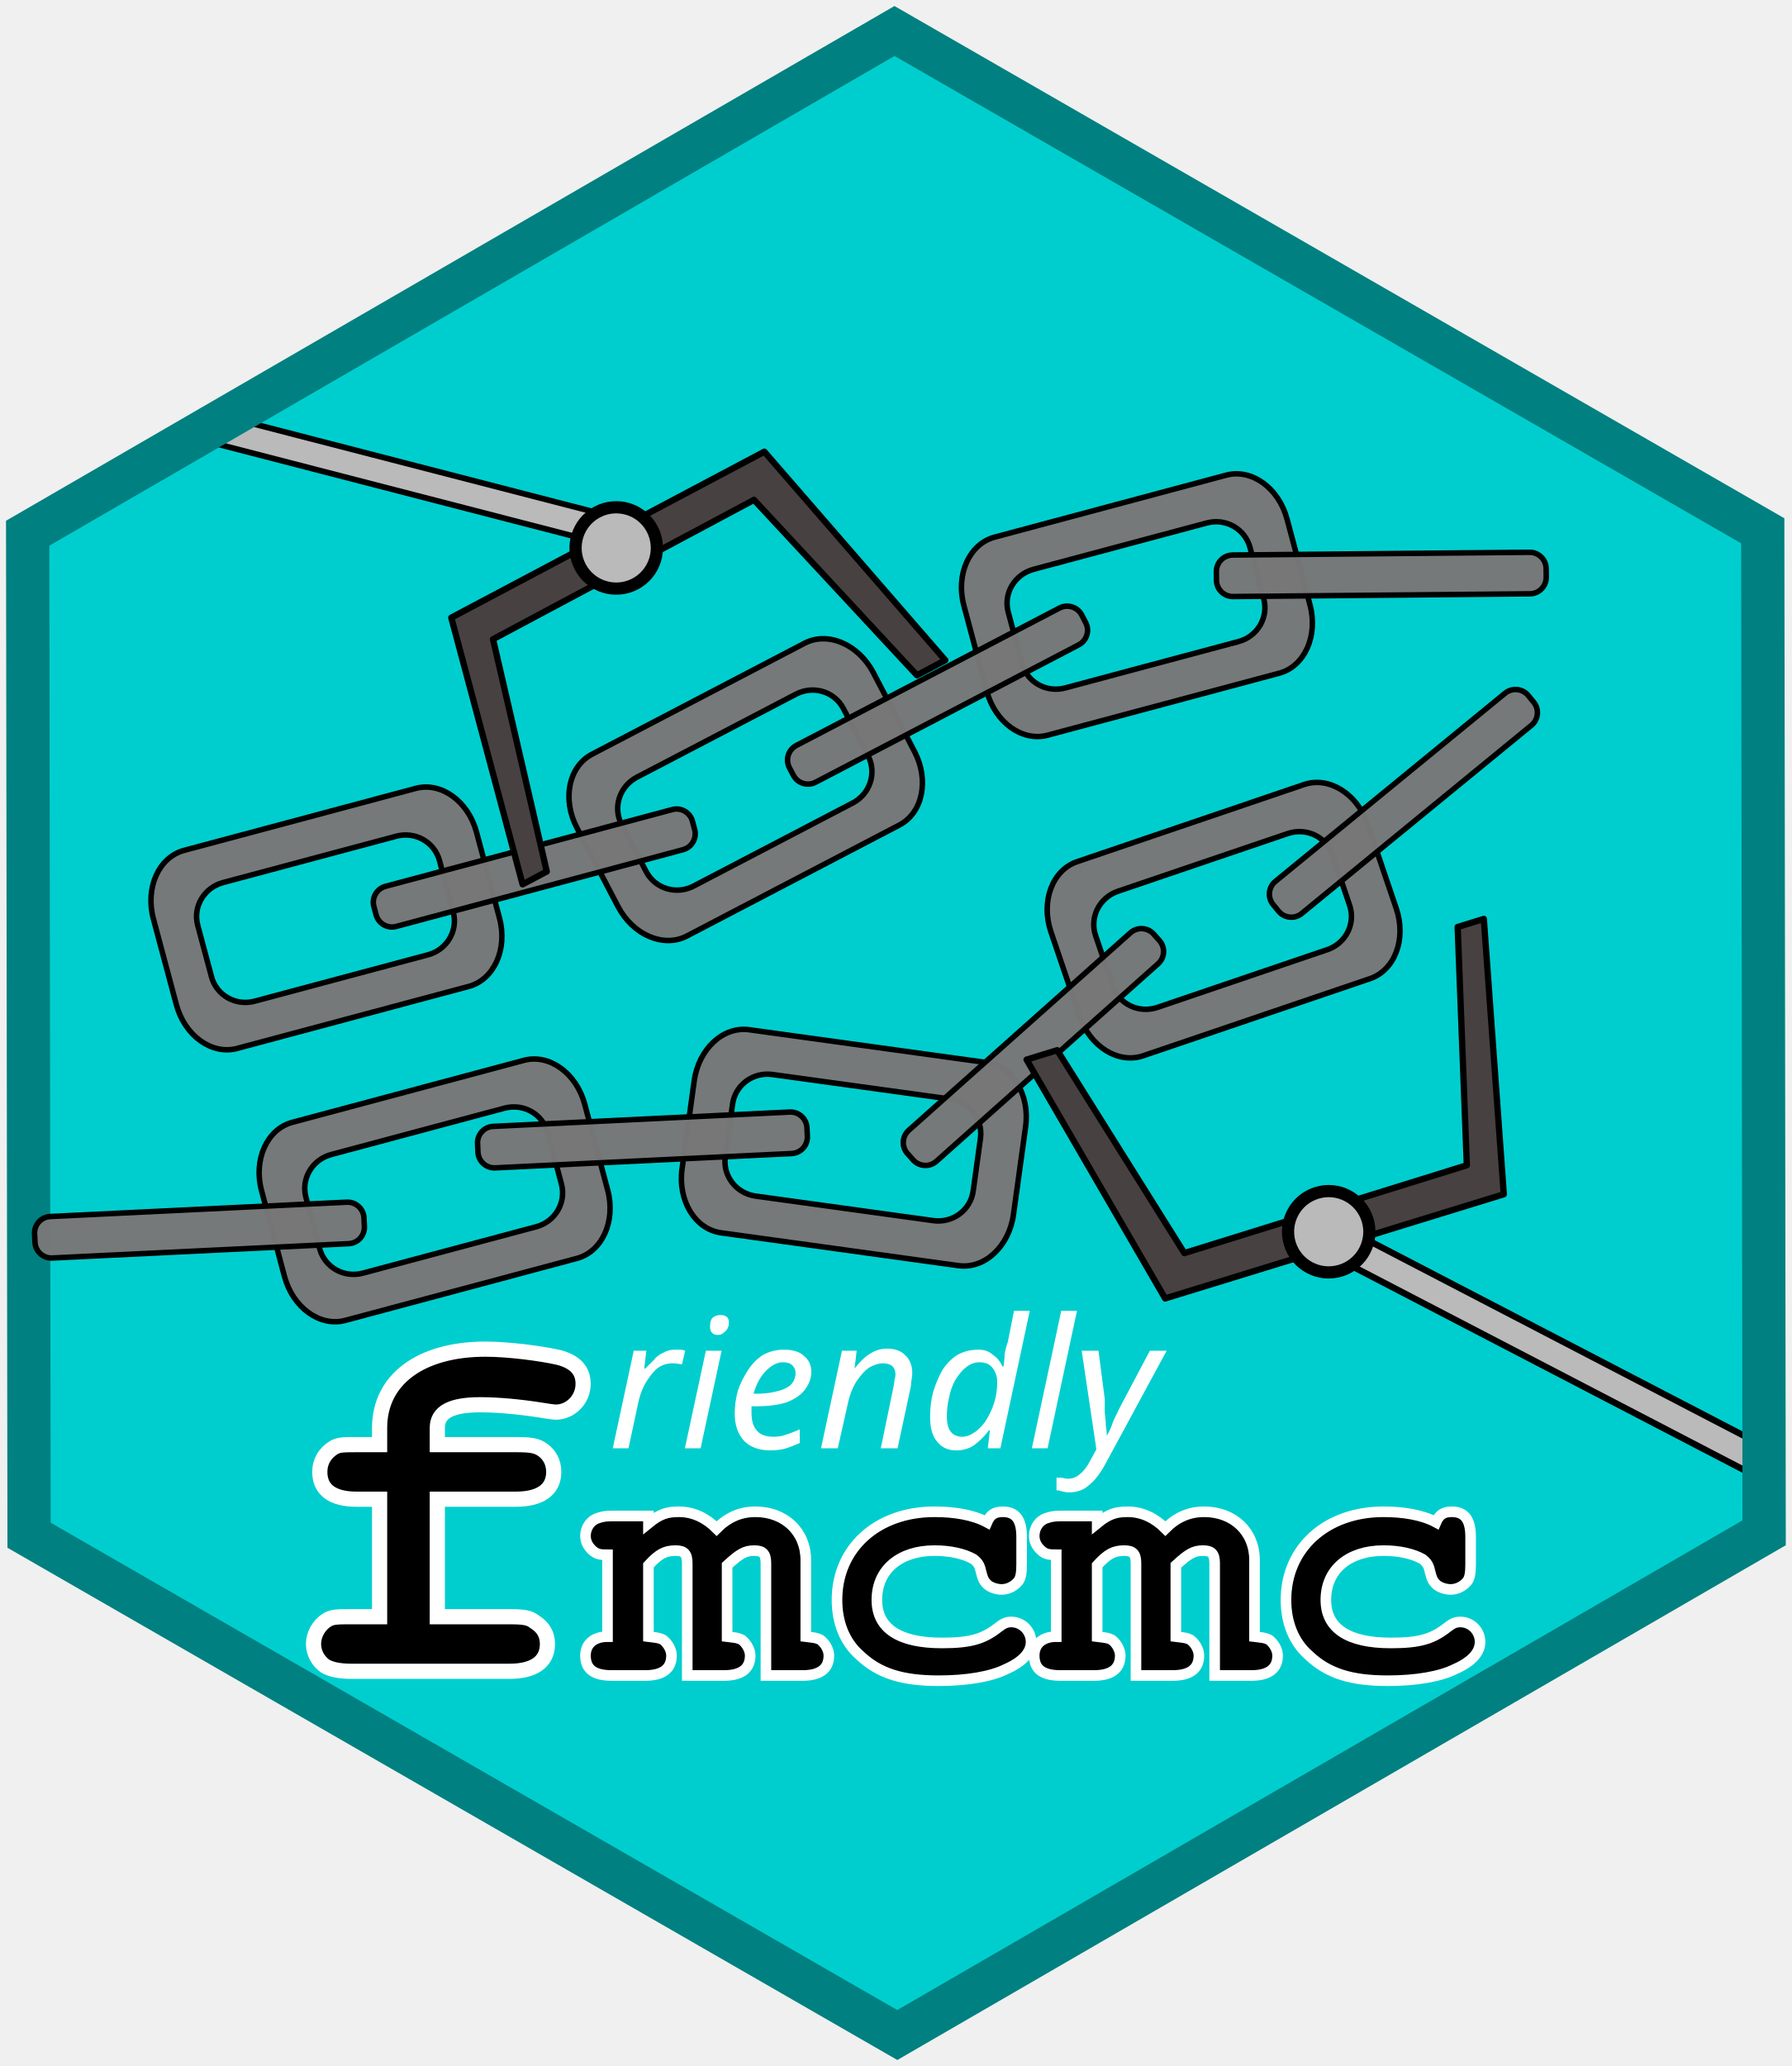
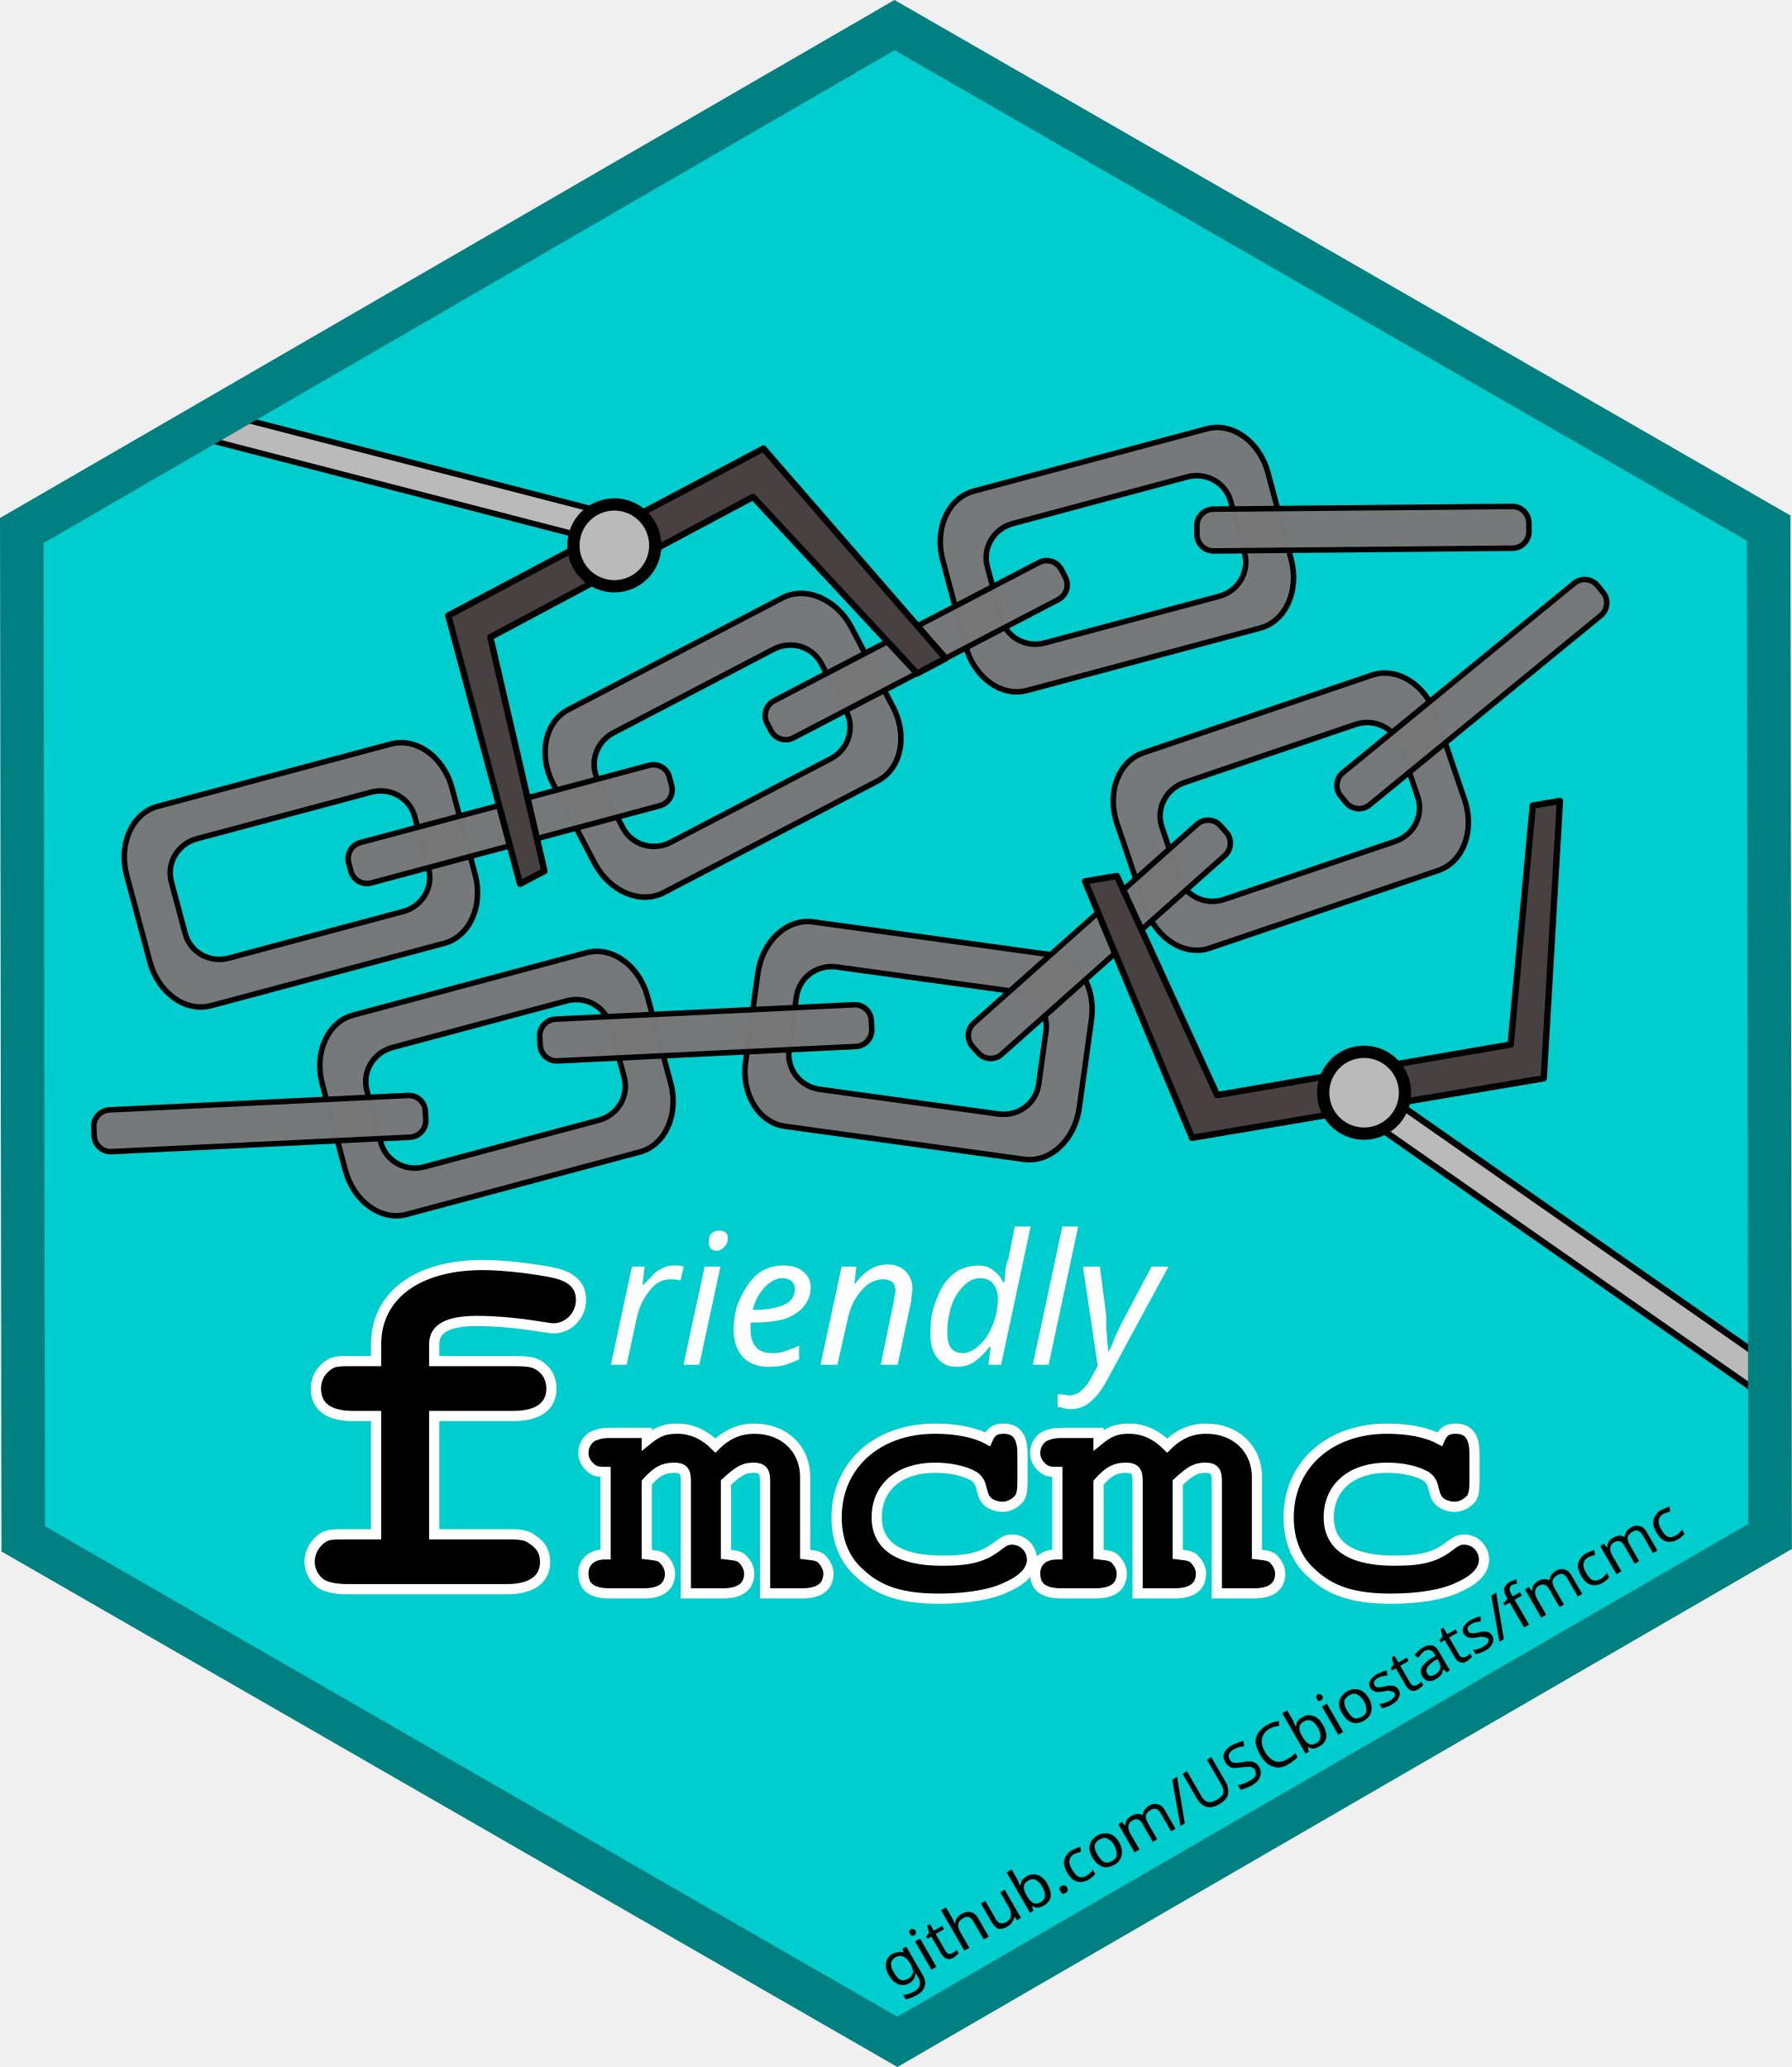
- <svg xmlns="http://www.w3.org/2000/svg" width="44.07mm" height="50.8mm" viewBox="0 0 44.07 50.8" version="1.1" id="svg8">
+ <svg xmlns="http://www.w3.org/2000/svg" width="43.774mm" height="50.505mm" viewBox="0 0 43.774 50.505" version="1.1" id="svg8">
  <defs id="defs2" />
-   <g id="layer1" transform="translate(-30.40285,-170.9383)">
+   <g id="layer1" transform="translate(-30.55065,-171.0861)">
    <path style="opacity:1;fill:#00cece;fill-opacity:1;fill-rule:nonzero;stroke:none;stroke-width:0.125;stroke-linejoin:round;stroke-miterlimit:4;stroke-dasharray:none;stroke-dashoffset:0;stroke-opacity:1;paint-order:fill markers stroke" id="path16-4-5" d="m 21.167,205.719 -10.666,-0.048 -5.292,-9.26 5.374,-9.213 10.666,0.048 5.292,9.26 z" transform="matrix(0.01344186,2.295365,-2.295365,0.01344186,503.0995,157.2197)" />
-     <rect style="opacity:1;fill:#bababa;fill-opacity:1;fill-rule:nonzero;stroke:#000000;stroke-width:0.158;stroke-linejoin:round;stroke-miterlimit:4;stroke-dasharray:none;stroke-dashoffset:0;stroke-opacity:1;paint-order:fill markers stroke" id="rect961-3" width="12.469" height="0.746" x="148.498" y="149.197" transform="rotate(27.46325)" />
    <rect style="opacity:1;fill:#bababa;fill-opacity:1;fill-rule:nonzero;stroke:#000000;stroke-width:0.142;stroke-linejoin:round;stroke-miterlimit:4;stroke-dasharray:none;stroke-dashoffset:0;stroke-opacity:1;paint-order:fill markers stroke" id="rect961" width="10.664" height="0.703" x="79.557" y="166.425" transform="rotate(14.49017)" />
-     <path style="opacity:1;fill:#008080;fill-opacity:1;fill-rule:nonzero;stroke:none;stroke-width:1.119;stroke-linejoin:round;stroke-miterlimit:4;stroke-dasharray:none;stroke-dashoffset:0;stroke-opacity:1;paint-order:fill markers stroke" d="M 83.146,0.559 0.559,48.396 0.693,143.838 83.414,191.443 166.002,143.605 165.869,48.164 Z m 0.008,4.645 78.697,45.289 0.127,90.797 L 83.408,186.799 4.711,141.51 4.584,50.713 Z" transform="matrix(0.2645833,0,0,0.2645833,30.40285,170.9383)" id="path16" />
-     <g id="g1022" transform="translate(2.459118,-1.777252)">
+     <g id="g1022" transform="translate(4.046618,-4.423085)">
      <path id="rect21-7-1" d="m 54.436,193.903 c -0.612,0.208 -0.899,0.979 -0.644,1.728 l 0.702,2.067 c 0.255,0.75 0.952,1.186 1.564,0.978 l 5.582,-1.897 c 0.612,-0.208 0.899,-0.979 0.644,-1.728 l -0.702,-2.067 c -0.255,-0.75 -0.952,-1.186 -1.564,-0.978 z m 1.005,0.727 4.176,-1.419 c 0.458,-0.155 0.948,0.081 1.101,0.529 l 0.42,1.237 c 0.152,0.449 -0.093,0.935 -0.551,1.09 l -4.176,1.419 c -0.458,0.155 -0.949,-0.08 -1.101,-0.529 l -0.42,-1.237 c -0.152,-0.449 0.093,-0.935 0.551,-1.09 z" style="opacity:1;fill:#777777;fill-opacity:0.98;fill-rule:nonzero;stroke:#000000;stroke-width:0.135;stroke-linejoin:round;stroke-miterlimit:4;stroke-dasharray:none;stroke-dashoffset:0;stroke-opacity:1;paint-order:fill markers stroke" />
      <path id="rect21-5-0" d="m 46.369,198.035 c -0.64,-0.088 -1.242,0.472 -1.351,1.256 l -0.299,2.163 c -0.108,0.784 0.32,1.487 0.96,1.575 l 5.84,0.807 c 0.64,0.088 1.242,-0.472 1.351,-1.256 l 0.299,-2.163 c 0.108,-0.784 -0.32,-1.487 -0.96,-1.575 z m 0.573,1.101 4.369,0.603 c 0.479,0.066 0.812,0.497 0.747,0.967 l -0.179,1.295 c -0.065,0.469 -0.502,0.794 -0.981,0.728 l -4.369,-0.603 c -0.479,-0.066 -0.812,-0.497 -0.747,-0.967 l 0.179,-1.295 c 0.065,-0.469 0.503,-0.794 0.981,-0.728 z" style="opacity:1;fill:#777777;fill-opacity:0.98;fill-rule:nonzero;stroke:#000000;stroke-width:0.135;stroke-linejoin:round;stroke-miterlimit:4;stroke-dasharray:none;stroke-dashoffset:0;stroke-opacity:1;paint-order:fill markers stroke" />
      <rect transform="rotate(-41.68991)" ry="0.405" rx="0.405" y="183.181" x="-96.204" height="1.021" width="8.111" id="rect868-0-3" style="opacity:1;fill:#777777;fill-opacity:0.98;fill-rule:nonzero;stroke:#000000;stroke-width:0.135;stroke-linejoin:round;stroke-miterlimit:4;stroke-dasharray:none;stroke-dashoffset:0;stroke-opacity:1;paint-order:fill markers stroke" />
      <path id="rect21-2" d="m 35.134,200.312 c -0.624,0.167 -0.962,0.917 -0.757,1.682 l 0.564,2.109 c 0.205,0.765 0.872,1.246 1.496,1.079 l 5.695,-1.524 c 0.624,-0.167 0.962,-0.917 0.757,-1.682 l -0.564,-2.109 c -0.205,-0.765 -0.872,-1.246 -1.496,-1.079 z m 0.955,0.792 4.261,-1.14 c 0.467,-0.125 0.941,0.143 1.064,0.601 l 0.338,1.263 c 0.123,0.458 -0.154,0.927 -0.621,1.052 l -4.261,1.14 c -0.467,0.125 -0.941,-0.143 -1.064,-0.601 l -0.338,-1.263 c -0.123,-0.458 0.155,-0.927 0.622,-1.052 z" style="opacity:1;fill:#777777;fill-opacity:0.98;fill-rule:nonzero;stroke:#000000;stroke-width:0.135;stroke-linejoin:round;stroke-miterlimit:4;stroke-dasharray:none;stroke-dashoffset:0;stroke-opacity:1;paint-order:fill markers stroke" />
      <rect transform="rotate(-2.765736)" ry="0.405" rx="0.405" y="202.112" x="29.952" height="1.021" width="8.111" id="rect868-1" style="opacity:1;fill:#777777;fill-opacity:0.98;fill-rule:nonzero;stroke:#000000;stroke-width:0.135;stroke-linejoin:round;stroke-miterlimit:4;stroke-dasharray:none;stroke-dashoffset:0;stroke-opacity:1;paint-order:fill markers stroke" />
      <rect transform="rotate(-39.31782)" ry="0.405" rx="0.405" y="187.968" x="-77.686" height="1.021" width="8.111" id="rect868-4-7" style="opacity:1;fill:#777777;fill-opacity:0.98;fill-rule:nonzero;stroke:#000000;stroke-width:0.135;stroke-linejoin:round;stroke-miterlimit:4;stroke-dasharray:none;stroke-dashoffset:0;stroke-opacity:1;paint-order:fill markers stroke" />
      <rect transform="rotate(-2.765736)" ry="0.405" rx="0.405" y="203.8" x="18.963" height="1.021" width="8.111" id="rect868-1-5" style="opacity:1;fill:#777777;fill-opacity:0.98;fill-rule:nonzero;stroke:#000000;stroke-width:0.135;stroke-linejoin:round;stroke-miterlimit:4;stroke-dasharray:none;stroke-dashoffset:0;stroke-opacity:1;paint-order:fill markers stroke" />
    </g>
-     <g id="g969" transform="translate(0.2383371,-0.9572197)">
+     <g id="g2081" transform="rotate(7.484991,89.76923,205.5629)">
+       <rect transform="rotate(27.46325)" y="149.197" x="148.498" height="0.746" width="12.469" id="rect961-3" style="opacity:1;fill:#bababa;fill-opacity:1;fill-rule:nonzero;stroke:#000000;stroke-width:0.158;stroke-linejoin:round;stroke-miterlimit:4;stroke-dasharray:none;stroke-dashoffset:0;stroke-opacity:1;paint-order:fill markers stroke" />
+       <g transform="rotate(-17.09824,40.2271,-7.491238)" id="g923">
+         <path style="opacity:1;fill:#484141;fill-opacity:1;fill-rule:nonzero;stroke:#000000;stroke-width:0.155;stroke-linejoin:round;stroke-miterlimit:4;stroke-dasharray:none;stroke-dashoffset:0;stroke-opacity:1;paint-order:fill markers stroke" d="m -5.151,192.49 1.531,6.615 h 8.714 l 1.521,-6.615 h -0.673 l -1.507,5.666 -7.276,0.022 -1.522,-5.688 z" id="path16-6-3" />
+         <circle style="opacity:1;fill:#bababa;fill-opacity:1;fill-rule:nonzero;stroke:#000000;stroke-width:0.3;stroke-linejoin:round;stroke-miterlimit:4;stroke-dasharray:none;stroke-dashoffset:0;stroke-opacity:1;paint-order:fill markers stroke" id="path919" cx="0.707" cy="198.72" r="1" />
+       </g>
+     </g>
+     <g id="g969" transform="translate(-0.2908295,-2.015553)">
      <path id="rect21-7" d="m 54.628,185.103 c -0.624,0.167 -0.962,0.917 -0.757,1.682 l 0.564,2.109 c 0.205,0.765 0.872,1.246 1.496,1.079 l 5.695,-1.524 c 0.624,-0.167 0.962,-0.917 0.757,-1.682 l -0.564,-2.109 c -0.205,-0.765 -0.872,-1.246 -1.496,-1.079 z m 0.955,0.792 4.261,-1.14 c 0.467,-0.125 0.941,0.143 1.064,0.601 l 0.338,1.263 c 0.123,0.458 -0.154,0.927 -0.621,1.052 l -4.261,1.14 c -0.467,0.125 -0.941,-0.143 -1.064,-0.601 l -0.338,-1.263 c -0.123,-0.458 0.155,-0.927 0.622,-1.052 z" style="opacity:1;fill:#777777;fill-opacity:0.98;fill-rule:nonzero;stroke:#000000;stroke-width:0.135;stroke-linejoin:round;stroke-miterlimit:4;stroke-dasharray:none;stroke-dashoffset:0;stroke-opacity:1;paint-order:fill markers stroke" />
      <g transform="matrix(0.5038294,-0.2630524,0.2630524,0.5038294,-2.962166,91.32668)" id="g897-1">
        <path style="opacity:1;fill:#777777;fill-opacity:0.98;fill-rule:nonzero;stroke:#000000;stroke-width:0.238;stroke-linejoin:round;stroke-miterlimit:4;stroke-dasharray:none;stroke-dashoffset:0;stroke-opacity:1;paint-order:fill markers stroke" d="m -6.334,193.415 c -1.137,0 -2.052,1.122 -2.052,2.515 v 3.841 c 0,1.393 0.915,2.515 2.052,2.515 h 10.373 c 1.137,0 2.052,-1.122 2.052,-2.515 v -3.841 c 0,-1.393 -0.915,-2.515 -2.052,-2.515 z m 1.263,1.781 h 7.761 c 0.85,0 1.534,0.671 1.534,1.505 v 2.3 c 0,0.834 -0.684,1.505 -1.534,1.505 h -7.761 c -0.85,0 -1.535,-0.671 -1.535,-1.505 v -2.3 c 0,-0.834 0.685,-1.505 1.535,-1.505 z" id="rect21-5" />
        <rect style="opacity:1;fill:#777777;fill-opacity:0.98;fill-rule:nonzero;stroke:#000000;stroke-width:0.238;stroke-linejoin:round;stroke-miterlimit:4;stroke-dasharray:none;stroke-dashoffset:0;stroke-opacity:1;paint-order:fill markers stroke" id="rect868-0" width="14.27" height="1.796" x="0.969" y="197.171" rx="0.713" ry="0.713" />
      </g>
      <path id="rect21" d="m 34.694,192.805 c -0.624,0.167 -0.962,0.917 -0.757,1.682 l 0.564,2.109 c 0.205,0.765 0.872,1.246 1.496,1.079 l 5.695,-1.524 c 0.624,-0.167 0.962,-0.917 0.757,-1.682 l -0.564,-2.109 c -0.205,-0.765 -0.872,-1.246 -1.496,-1.079 z m 0.955,0.792 4.261,-1.14 c 0.467,-0.125 0.941,0.143 1.064,0.601 l 0.338,1.263 c 0.123,0.458 -0.154,0.927 -0.621,1.052 l -4.261,1.14 c -0.467,0.125 -0.941,-0.143 -1.064,-0.601 l -0.338,-1.263 c -0.123,-0.458 0.155,-0.927 0.622,-1.052 z" style="opacity:1;fill:#777777;fill-opacity:0.98;fill-rule:nonzero;stroke:#000000;stroke-width:0.135;stroke-linejoin:round;stroke-miterlimit:4;stroke-dasharray:none;stroke-dashoffset:0;stroke-opacity:1;paint-order:fill markers stroke" />
      <rect transform="rotate(-14.98344)" ry="0.405" rx="0.405" y="197.354" x="-12.183" height="1.021" width="8.111" id="rect868" style="opacity:1;fill:#777777;fill-opacity:0.98;fill-rule:nonzero;stroke:#000000;stroke-width:0.135;stroke-linejoin:round;stroke-miterlimit:4;stroke-dasharray:none;stroke-dashoffset:0;stroke-opacity:1;paint-order:fill markers stroke" />
      <rect transform="rotate(-0.5268112)" ry="0.405" rx="0.405" y="186.091" x="58.369" height="1.021" width="8.111" id="rect868-4" style="opacity:1;fill:#777777;fill-opacity:0.98;fill-rule:nonzero;stroke:#000000;stroke-width:0.135;stroke-linejoin:round;stroke-miterlimit:4;stroke-dasharray:none;stroke-dashoffset:0;stroke-opacity:1;paint-order:fill markers stroke" />
    </g>
-     <g id="g923" transform="rotate(-17.09824,40.2271,-7.491238)">
-       <path id="path16-6-3" d="m -5.151,192.49 1.531,6.615 h 8.714 l 1.521,-6.615 h -0.673 l -1.507,5.666 -7.276,0.022 -1.522,-5.688 z" style="opacity:1;fill:#484141;fill-opacity:1;fill-rule:nonzero;stroke:#000000;stroke-width:0.155;stroke-linejoin:round;stroke-miterlimit:4;stroke-dasharray:none;stroke-dashoffset:0;stroke-opacity:1;paint-order:fill markers stroke" />
-       <circle r="1" cy="198.72" cx="0.707" id="path919" style="opacity:1;fill:#bababa;fill-opacity:1;fill-rule:nonzero;stroke:#000000;stroke-width:0.3;stroke-linejoin:round;stroke-miterlimit:4;stroke-dasharray:none;stroke-dashoffset:0;stroke-opacity:1;paint-order:fill markers stroke" />
-     </g>
    <g id="g923-9" transform="rotate(152.0779,24.91151,197.1409)">
      <path id="path16-6-3-7" d="m -5.151,192.49 1.531,6.615 h 8.714 l 1.521,-6.615 h -0.673 l -1.507,5.666 -7.276,0.022 -1.522,-5.688 z" style="opacity:1;fill:#484141;fill-opacity:1;fill-rule:nonzero;stroke:#000000;stroke-width:0.155;stroke-linejoin:round;stroke-miterlimit:4;stroke-dasharray:none;stroke-dashoffset:0;stroke-opacity:1;paint-order:fill markers stroke" />
      <circle r="1" cy="198.72" cx="0.707" id="path919-8" style="opacity:1;fill:#bababa;fill-opacity:1;fill-rule:nonzero;stroke:#000000;stroke-width:0.3;stroke-linejoin:round;stroke-miterlimit:4;stroke-dasharray:none;stroke-dashoffset:0;stroke-opacity:1;paint-order:fill markers stroke" />
    </g>
    <rect style="opacity:1;fill:#bababa;fill-opacity:1;fill-rule:nonzero;stroke:#000000;stroke-width:0.2;stroke-linejoin:round;stroke-miterlimit:4;stroke-dasharray:none;stroke-dashoffset:0;stroke-opacity:1;paint-order:fill markers stroke" id="rect961-3-3" width="21.247" height="0.703" x="50.849" y="227" />
-     <g id="g1066" transform="matrix(1.65129,0,0,1.65129,-33.93669,-138.4923)">
-       <text id="text1020" y="212.274" x="43.069" style="font-style:normal;font-variant:normal;font-weight:bold;font-stretch:normal;font-size:7.959px;line-height:125%;font-family:Courier;-inkscape-font-specification:'Courier, Bold';font-variant-ligatures:normal;font-variant-caps:normal;font-variant-numeric:normal;font-feature-settings:normal;text-align:start;letter-spacing:0px;word-spacing:0px;writing-mode:lr-tb;text-anchor:start;fill:#000000;fill-opacity:1;stroke:#ffffff;stroke-width:0.226;stroke-linecap:butt;stroke-linejoin:miter;stroke-miterlimit:4;stroke-dasharray:none;stroke-opacity:1" xml:space="preserve">
-         <tspan style="stroke-width:0.226" y="212.274" x="43.069" id="tspan1048">f</tspan>
+     <g id="g1066" transform="matrix(1.65129,0,0,1.65129,-33.93669,-140.609)" style="stroke-width:0.151;stroke-miterlimit:4;stroke-dasharray:none">
+       <text id="text1020" y="212.274" x="43.069" style="font-style:normal;font-variant:normal;font-weight:bold;font-stretch:normal;font-size:7.959px;line-height:125%;font-family:Courier;-inkscape-font-specification:'Courier, Bold';font-variant-ligatures:normal;font-variant-caps:normal;font-variant-numeric:normal;font-feature-settings:normal;text-align:start;letter-spacing:0px;word-spacing:0px;writing-mode:lr-tb;text-anchor:start;fill:#000000;fill-opacity:1;stroke:#ffffff;stroke-width:0.151;stroke-linecap:butt;stroke-linejoin:miter;stroke-miterlimit:4;stroke-dasharray:none;stroke-opacity:1" xml:space="preserve">
+         <tspan style="stroke-width:0.151;stroke-miterlimit:4;stroke-dasharray:none" y="212.274" x="43.069" id="tspan1048">f</tspan>
      </text>
-       <text id="text1020-4" y="212.337" x="47.808" style="font-style:normal;font-variant:normal;font-weight:bold;font-stretch:normal;font-size:5.57px;line-height:125%;font-family:Courier;-inkscape-font-specification:'Courier, Bold';font-variant-ligatures:normal;font-variant-caps:normal;font-variant-numeric:normal;font-feature-settings:normal;text-align:start;letter-spacing:0px;word-spacing:0px;writing-mode:lr-tb;text-anchor:start;fill:#000000;fill-opacity:1;stroke:#ffffff;stroke-width:0.158;stroke-linecap:butt;stroke-linejoin:miter;stroke-miterlimit:4;stroke-dasharray:none;stroke-opacity:1" xml:space="preserve">
+       <text id="text1020-4" y="212.337" x="47.808" style="font-style:normal;font-variant:normal;font-weight:bold;font-stretch:normal;font-size:5.57px;line-height:125%;font-family:Courier;-inkscape-font-specification:'Courier, Bold';font-variant-ligatures:normal;font-variant-caps:normal;font-variant-numeric:normal;font-feature-settings:normal;text-align:start;letter-spacing:0px;word-spacing:0px;writing-mode:lr-tb;text-anchor:start;fill:#000000;fill-opacity:1;stroke:#ffffff;stroke-width:0.151;stroke-linecap:butt;stroke-linejoin:miter;stroke-miterlimit:4;stroke-dasharray:none;stroke-opacity:1" xml:space="preserve">
        <tspan y="212.337" x="47.808" id="tspan1050">mcmc</tspan>
      </text>
-       <text id="text1054" y="208.954" x="48.013" style="font-style:italic;font-variant:normal;font-weight:normal;font-stretch:normal;font-size:2.699px;line-height:125%;font-family:sans-serif;-inkscape-font-specification:'sans-serif, Italic';font-variant-ligatures:normal;font-variant-caps:normal;font-variant-numeric:normal;font-feature-settings:normal;text-align:start;letter-spacing:0px;word-spacing:0px;writing-mode:lr-tb;text-anchor:start;fill:#ffffff;fill-opacity:1;stroke:none;stroke-width:0.115;stroke-linecap:butt;stroke-linejoin:miter;stroke-miterlimit:4;stroke-dasharray:none;stroke-opacity:1" xml:space="preserve">
+       <text id="text1054" y="208.954" x="48.013" style="font-style:italic;font-variant:normal;font-weight:normal;font-stretch:normal;font-size:2.699px;line-height:125%;font-family:sans-serif;-inkscape-font-specification:'sans-serif, Italic';font-variant-ligatures:normal;font-variant-caps:normal;font-variant-numeric:normal;font-feature-settings:normal;text-align:start;letter-spacing:0px;word-spacing:0px;writing-mode:lr-tb;text-anchor:start;fill:#ffffff;fill-opacity:1;stroke:none;stroke-width:0.151;stroke-linecap:butt;stroke-linejoin:miter;stroke-miterlimit:4;stroke-dasharray:none;stroke-opacity:1" xml:space="preserve">
        <tspan y="208.954" x="48.013" id="tspan1058">riendly</tspan>
      </text>
    </g>
+     <path style="opacity:1;fill:#008080;fill-opacity:1;fill-rule:nonzero;stroke:none;stroke-width:0.296;stroke-linejoin:round;stroke-miterlimit:4;stroke-dasharray:none;stroke-dashoffset:0;stroke-opacity:1;paint-order:fill markers stroke" d="m 52.402,171.086 -21.851,12.657 0.036,25.252 21.887,12.596 21.851,-12.657 -0.035,-25.252 z m 0.002,1.229 20.822,11.983 0.034,24.023 -20.788,12.041 -20.822,-11.983 -0.034,-24.023 z" id="path16" />
+     <text xml:space="preserve" style="font-style:normal;font-variant:normal;font-weight:normal;font-stretch:normal;font-size:1.499px;line-height:125%;font-family:sans-serif;-inkscape-font-specification:'sans-serif, Normal';font-variant-ligatures:normal;font-variant-caps:normal;font-variant-numeric:normal;font-feature-settings:normal;text-align:start;letter-spacing:0px;word-spacing:0px;writing-mode:lr-tb;text-anchor:start;fill:#000000;fill-opacity:1;stroke:none;stroke-width:0.201px;stroke-linecap:butt;stroke-linejoin:miter;stroke-opacity:1" x="-64.507" y="216.495" id="text2085" transform="rotate(-30.00459)">
+       <tspan id="tspan2083" x="-64.507" y="216.495" style="font-style:normal;font-variant:normal;font-weight:normal;font-stretch:normal;font-size:1.499px;font-family:sans-serif;-inkscape-font-specification:'sans-serif, Normal';font-variant-ligatures:normal;font-variant-caps:normal;font-variant-numeric:normal;font-feature-settings:normal;text-align:start;writing-mode:lr-tb;text-anchor:start;stroke-width:0.201px">github.com/USCbiostats/fmcmc</tspan>
+     </text>
  </g>
</svg>
